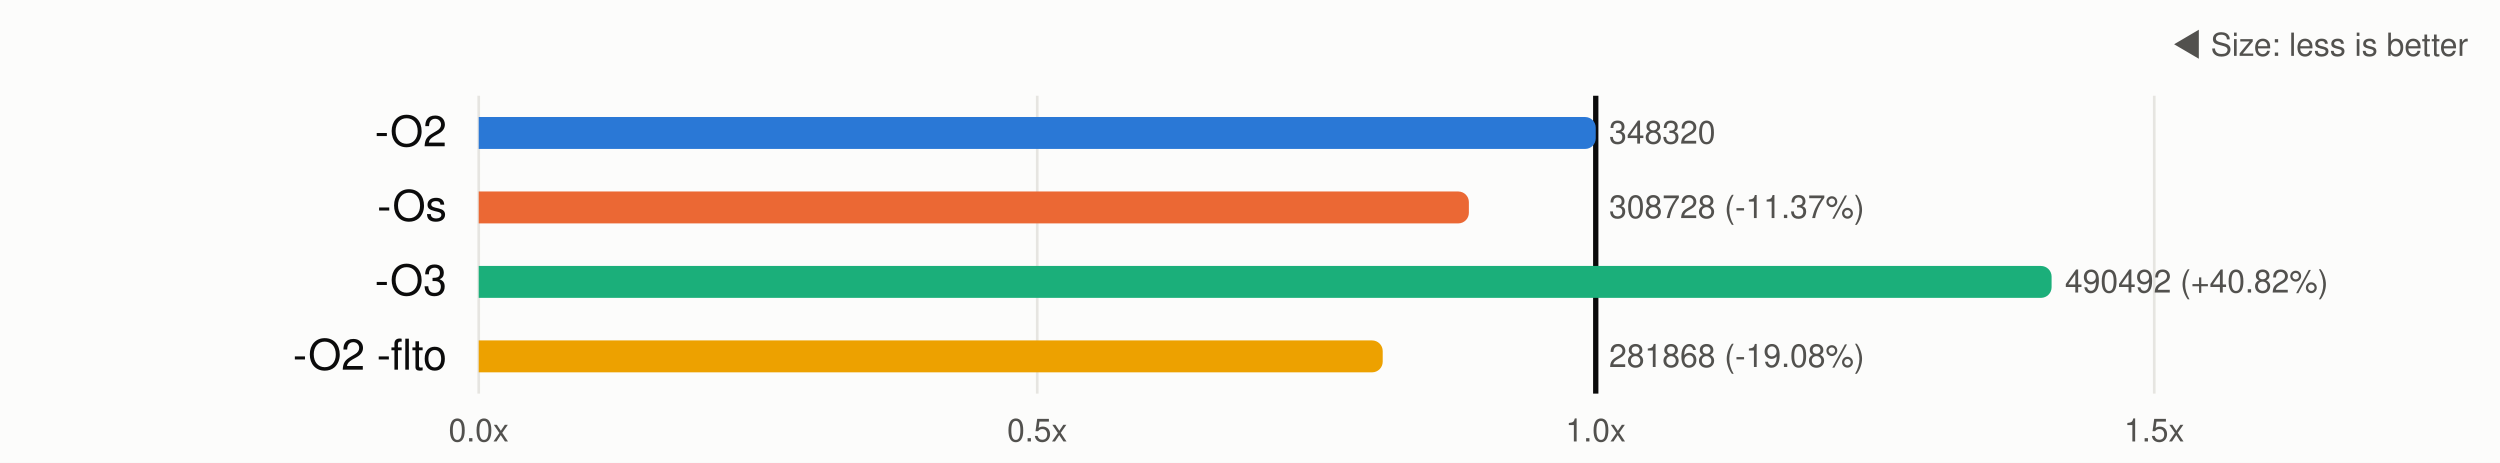
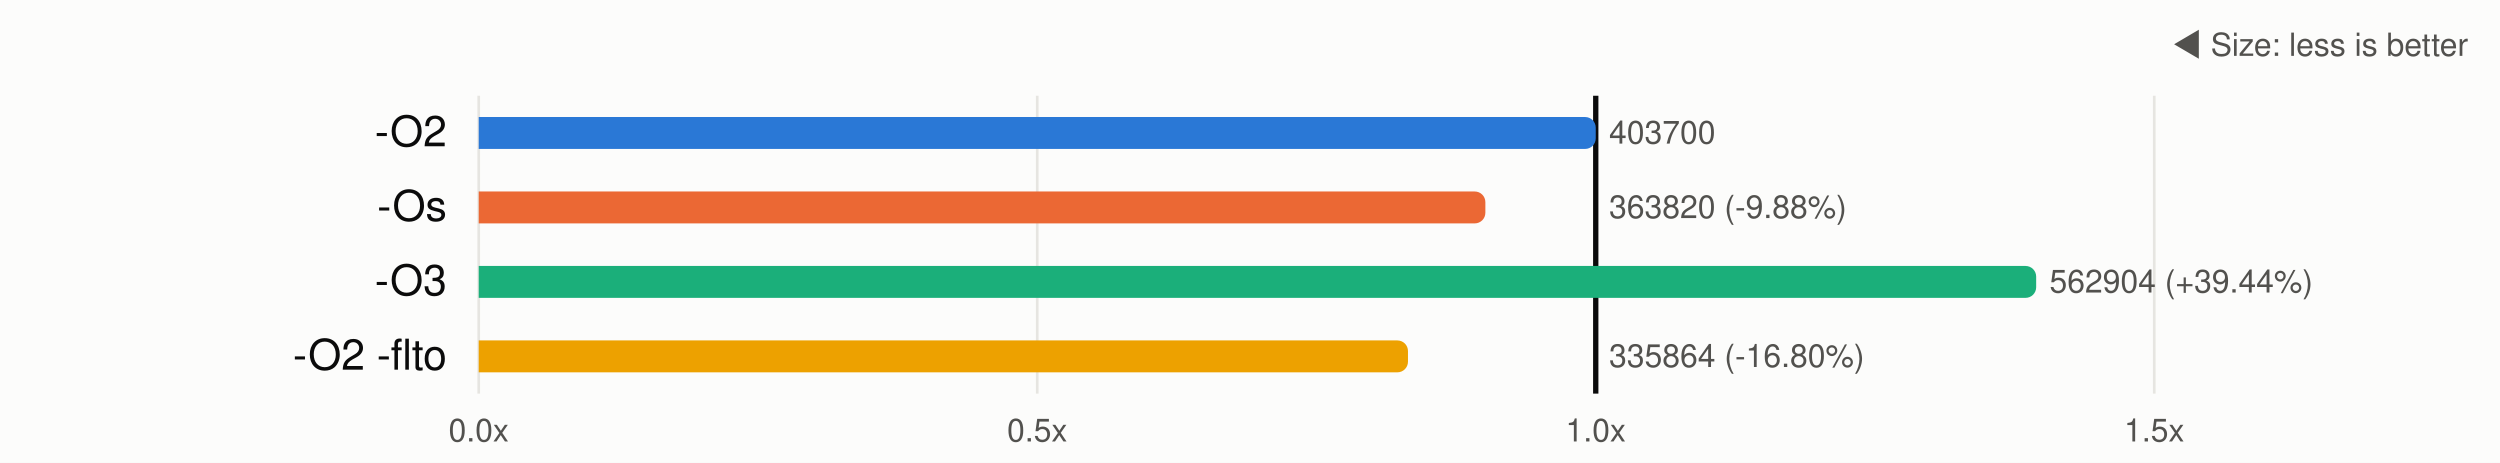
<svg xmlns="http://www.w3.org/2000/svg" width="940" height="174" viewBox="0 0 940 174" role="img" aria-label="Code size of each optimization level relative to -O2">
  <style>.t{font-family:system-ui,-apple-system,'Segoe UI',Helvetica,Arial,sans-serif;font-size:12px;fill:#0b0b0b}.t.muted{fill:#52514e}.t.big{font-size:16px}.t.name{font-weight:600}.t.axis{fill:#52514e;font-size:12px}.grid{stroke:#e6e5e1;stroke-width:1}.ref{stroke:#0b0b0b;stroke-width:2}.bg{fill:#fcfcfb}.ring{stroke:#fcfcfb;stroke-width:2}.dot{fill:#0b0b0b}.s0{fill:#2a78d6}.k0{stroke:#2a78d6}.s1{fill:#eb6834}.k1{stroke:#eb6834}.s2{fill:#1baf7a}.k2{stroke:#1baf7a}.s3{fill:#eda100}.k3{stroke:#eda100}@media(prefers-color-scheme:dark){.t{fill:#ffffff}.t.muted{fill:#c3c2b7}.t.axis{fill:#c3c2b7}.grid{stroke:#333331}.ref{stroke:#ffffff}.bg{fill:#1a1a19}.ring{stroke:#1a1a19}.dot{fill:#ffffff}.s0{fill:#3987e5}.k0{stroke:#3987e5}.s1{fill:#d95926}.k1{stroke:#d95926}.s2{fill:#199e70}.k2{stroke:#199e70}.s3{fill:#c98500}.k3{stroke:#c98500}}</style>
  <rect class="bg" width="940" height="174" />
  <text class="t muted" x="928" y="21" text-anchor="end">◀ Size: less is better</text>
  <line class="grid" x1="180.0" y1="36" x2="180.0" y2="148" />
  <text class="t axis" x="180.0" y="166" text-anchor="middle">0.0x</text>
  <line class="grid" x1="390.0" y1="36" x2="390.0" y2="148" />
  <text class="t axis" x="390.0" y="166" text-anchor="middle">0.5x</text>
  <line class="ref" x1="600.0" y1="36" x2="600.0" y2="148" />
  <text class="t axis" x="600.0" y="166" text-anchor="middle">1.0x</text>
  <line class="grid" x1="810.0" y1="36" x2="810.0" y2="148" />
  <text class="t axis" x="810.0" y="166" text-anchor="middle">1.5x</text>
  <text class="t big" x="168" y="55.0" text-anchor="end">-O2</text>
  <path class="s0" d="M180,44.0 h416.0 a4,4 0 0 1 4,4 v4 a4,4 0 0 1 -4,4 h-416.0 z" />
-   <text class="t muted" x="605.0" y="54.0">348320</text>
+   <text class="t muted" x="605.0" y="54.0">403700</text>
  <text class="t big" x="168" y="83.0" text-anchor="end">-Os</text>
-   <path class="s1" d="M180,72.0 h368.3 a4,4 0 0 1 4,4 v4 a4,4 0 0 1 -4,4 h-368.3 z" />
-   <text class="t muted" x="605.0" y="82.0">308728 (-11.37%)</text>
+   <path class="s1" d="M180,72.0 h374.5 a4,4 0 0 1 4,4 v4 a4,4 0 0 1 -4,4 h-374.5 z" />
+   <text class="t muted" x="605.0" y="82.0">363820 (-9.88%)</text>
  <text class="t big" x="168" y="111.0" text-anchor="end">-O3</text>
-   <path class="s2" d="M180,100.0 h587.4 a4,4 0 0 1 4,4 v4 a4,4 0 0 1 -4,4 h-587.4 z" />
-   <text class="t muted" x="776.4" y="110.0">490492 (+40.82%)</text>
+   <path class="s2" d="M180,100.0 h581.6 a4,4 0 0 1 4,4 v4 a4,4 0 0 1 -4,4 h-581.6 z" />
+   <text class="t muted" x="770.6" y="110.0">562904 (+39.44%)</text>
  <text class="t big" x="168" y="139.0" text-anchor="end">-O2 -flto</text>
-   <path class="s3" d="M180,128.0 h335.9 a4,4 0 0 1 4,4 v4 a4,4 0 0 1 -4,4 h-335.9 z" />
-   <text class="t muted" x="605.0" y="138.0">281868 (-19.08%)</text>
+   <path class="s3" d="M180,128.0 h345.4 a4,4 0 0 1 4,4 v4 a4,4 0 0 1 -4,4 h-345.4 z" />
+   <text class="t muted" x="605.0" y="138.0">335864 (-16.80%)</text>
</svg>
